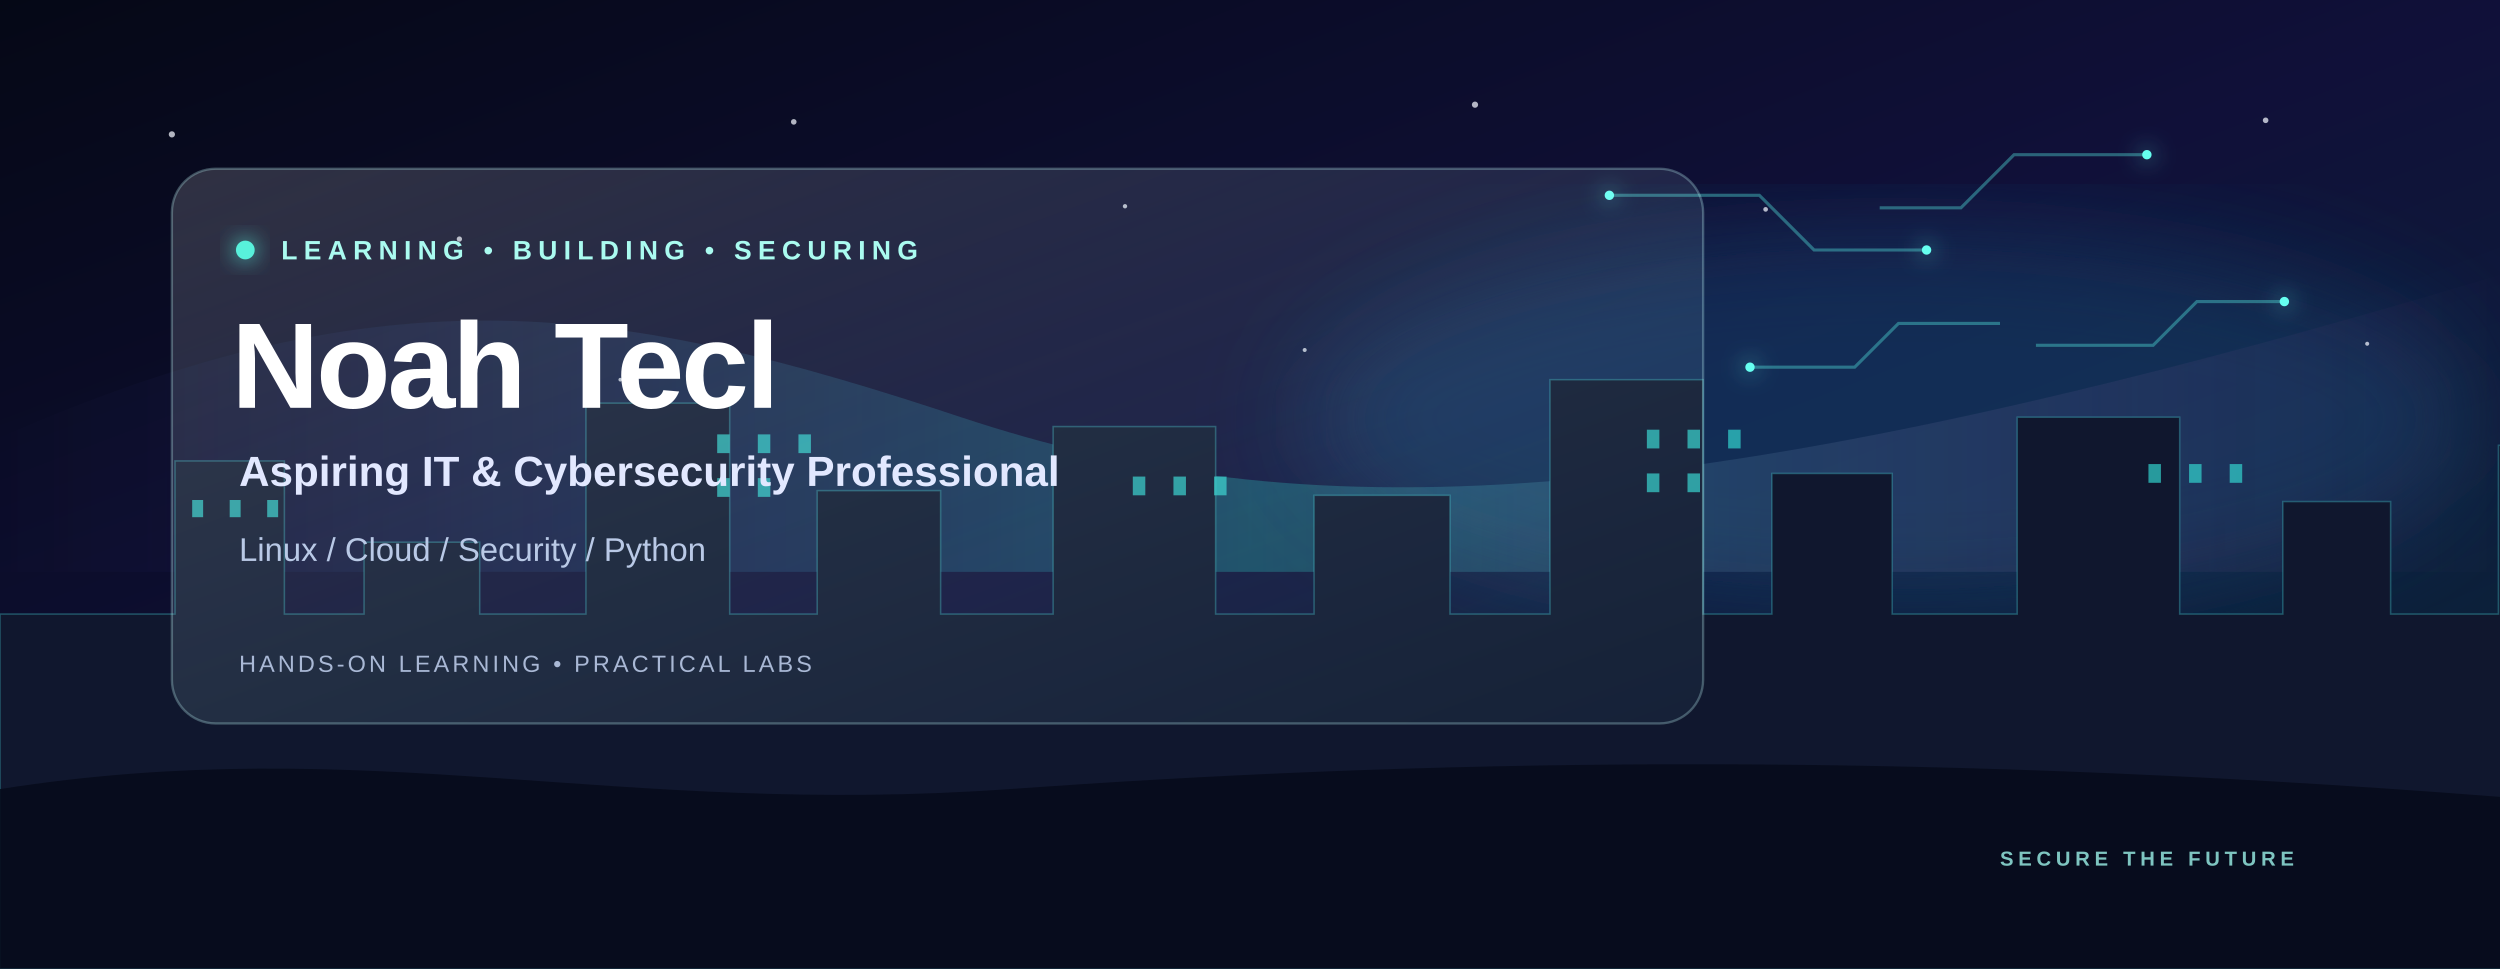
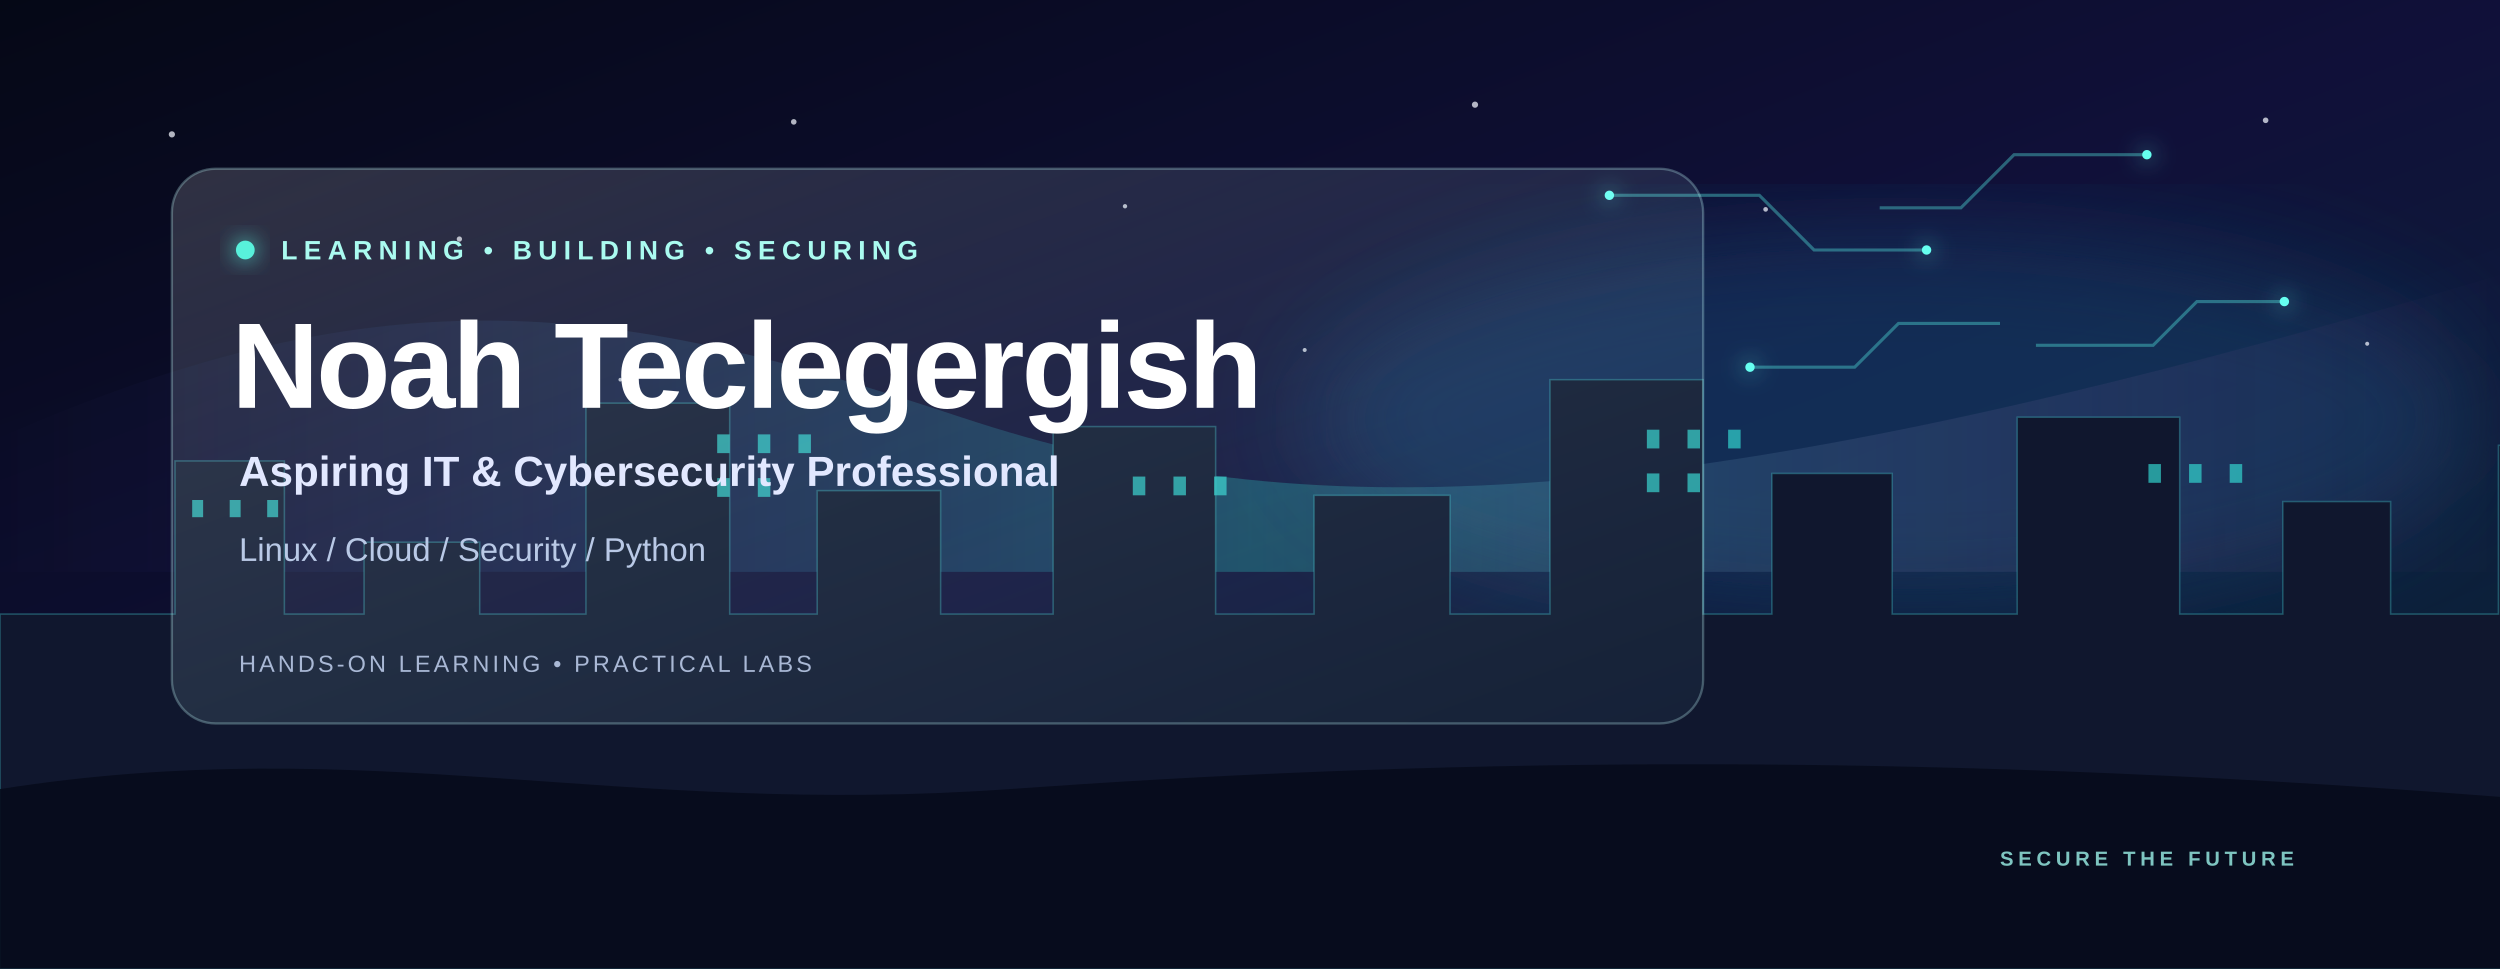
<svg xmlns="http://www.w3.org/2000/svg" width="1600" height="620" viewBox="0 0 1600 620" role="img" aria-labelledby="title desc">
  <defs>
    <linearGradient id="sky" x1="0" y1="0" x2="1" y2="1">
      <stop offset="0" stop-color="#050816" />
      <stop offset=".5" stop-color="#101039" />
      <stop offset="1" stop-color="#092a3b" />
    </linearGradient>
    <linearGradient id="aurora" x1="0" y1="0" x2="1" y2="0">
      <stop offset="0" stop-color="#5e42d6" stop-opacity="0" />
      <stop offset=".5" stop-color="#28e0d0" stop-opacity=".32" />
      <stop offset="1" stop-color="#ff4fbe" stop-opacity="0" />
    </linearGradient>
    <linearGradient id="panel" x1="0" y1="0" x2="1" y2="1">
      <stop offset="0" stop-color="#ffffff" stop-opacity=".16" />
      <stop offset="1" stop-color="#8cefff" stop-opacity=".045" />
    </linearGradient>
    <linearGradient id="neon" x1="0" y1="0" x2="1" y2="0">
      <stop offset="0" stop-color="#4df4dc" />
      <stop offset="1" stop-color="#9c8cff" />
    </linearGradient>
    <filter id="blur">
      <feGaussianBlur stdDeviation="34" />
    </filter>
    <filter id="glow" x="-80%" y="-80%" width="260%" height="260%">
      <feGaussianBlur stdDeviation="7" result="b" />
      <feMerge>
        <feMergeNode in="b" />
        <feMergeNode in="SourceGraphic" />
      </feMerge>
    </filter>
  </defs>
  <rect width="1600" height="620" fill="url(#sky)" />
  <ellipse cx="1210" cy="268" rx="380" ry="125" fill="#154c74" opacity=".46" filter="url(#blur)" />
  <path d="M0 280c250-110 398-85 615-13s454 68 985-91v190H0Z" fill="url(#aurora)" opacity=".8" />
  <g fill="#f4f7ff" opacity=".72">
    <circle cx="110" cy="86" r="2" />
    <circle cx="294" cy="153" r="1.7" />
    <circle cx="508" cy="78" r="1.8" />
    <circle cx="720" cy="132" r="1.4" />
    <circle cx="944" cy="67" r="2" />
    <circle cx="1130" cy="134" r="1.5" />
    <circle cx="1450" cy="77" r="1.8" />
    <circle cx="1515" cy="220" r="1.3" />
    <circle cx="835" cy="224" r="1.3" />
    <circle cx="397" cy="243" r="1.2" />
  </g>
  <g fill="none" stroke="#55e9e1" stroke-width="2" opacity=".38">
    <path d="M1030 125h96l35 35h72M1374 99h-85l-34 34h-52M1462 193h-56l-28 28h-75M1120 235h67l28-28h65" />
  </g>
  <g fill="#66fff0" filter="url(#glow)">
    <circle cx="1030" cy="125" r="3" />
    <circle cx="1233" cy="160" r="3" />
    <circle cx="1374" cy="99" r="3" />
    <circle cx="1462" cy="193" r="3" />
    <circle cx="1120" cy="235" r="3" />
  </g>
  <g fill="#10172e" stroke="#44cbd1" stroke-opacity=".34" stroke-width="1">
    <path d="M0 393h112v-98h70v98h51V347h74v46h68v-135h92v135h56v-79h79v79h72v-120h104v120h63v-76h87v76h64v-150h98v150h44v-90h77v90h80v-126h104v126h66v-72h69v72h69v-108h85v108h60v227H0Z" />
  </g>
  <g fill="#33ddd6" opacity=".66">
    <path d="M123 320h7v11h-7zm24 0h7v11h-7zm24 0h7v11h-7zM459 278h8v12h-8zm26 0h8v12h-8zm26 0h8v12h-8zm-52 28h8v12h-8zm26 0h8v12h-8zM725 305h8v12h-8zm26 0h8v12h-8zm26 0h8v12h-8zM1054 275h8v12h-8zm26 0h8v12h-8zm26 0h8v12h-8zm-52 28h8v12h-8zm26 0h8v12h-8zM1375 297h8v12h-8zm26 0h8v12h-8zm26 0h8v12h-8z" />
  </g>
  <path d="M0 505c235-37 394 18 646 0s558-26 954 5v110H0Z" fill="#060b1b" opacity=".9" />
  <rect x="110" y="108" width="980" height="355" rx="28" fill="url(#panel)" stroke="#c6ffff" stroke-opacity=".28" stroke-width="1.5" />
  <path d="M139 109h240" stroke="url(#neon)" stroke-width="3" stroke-linecap="round" filter="url(#glow)" />
  <rect x="151" y="154" width="12" height="12" rx="6" fill="#58f1db" filter="url(#glow)" />
  <text x="180" y="166" fill="#aafbf0" font-family="Arial, Helvetica, sans-serif" font-size="17" font-weight="700" letter-spacing="4">LEARNING • BUILDING • SECURING</text>
-   <text x="148" y="261" fill="#ffffff" font-family="Arial, Helvetica, sans-serif" font-size="78" font-weight="700" letter-spacing="-2">Noah Tecl</text>
+   <text x="148" y="261" fill="#ffffff" font-family="Arial, Helvetica, sans-serif" font-size="78" font-weight="700" letter-spacing="-2">Noah Teclegergish</text>
  <text x="153" y="311" fill="#e2e8ff" font-family="Arial, Helvetica, sans-serif" font-size="27" font-weight="600">Aspiring IT &amp; Cybersecurity Professional</text>
  <text x="153" y="359" fill="#b9c9e6" font-family="Arial, Helvetica, sans-serif" font-size="21">Linux  /  Cloud  /  Security  /  Python</text>
  <path d="M153 395h82" stroke="url(#neon)" stroke-width="4" stroke-linecap="round" />
  <text x="153" y="430" fill="#a9b8d5" font-family="Arial, Helvetica, sans-serif" font-size="15" letter-spacing="2">HANDS-ON LEARNING • PRACTICAL LABS</text>
  <text x="1280" y="554" fill="#9cf4ea" font-family="Arial, Helvetica, sans-serif" font-size="13" font-weight="700" letter-spacing="3" opacity=".8">SECURE THE FUTURE</text>
</svg>
